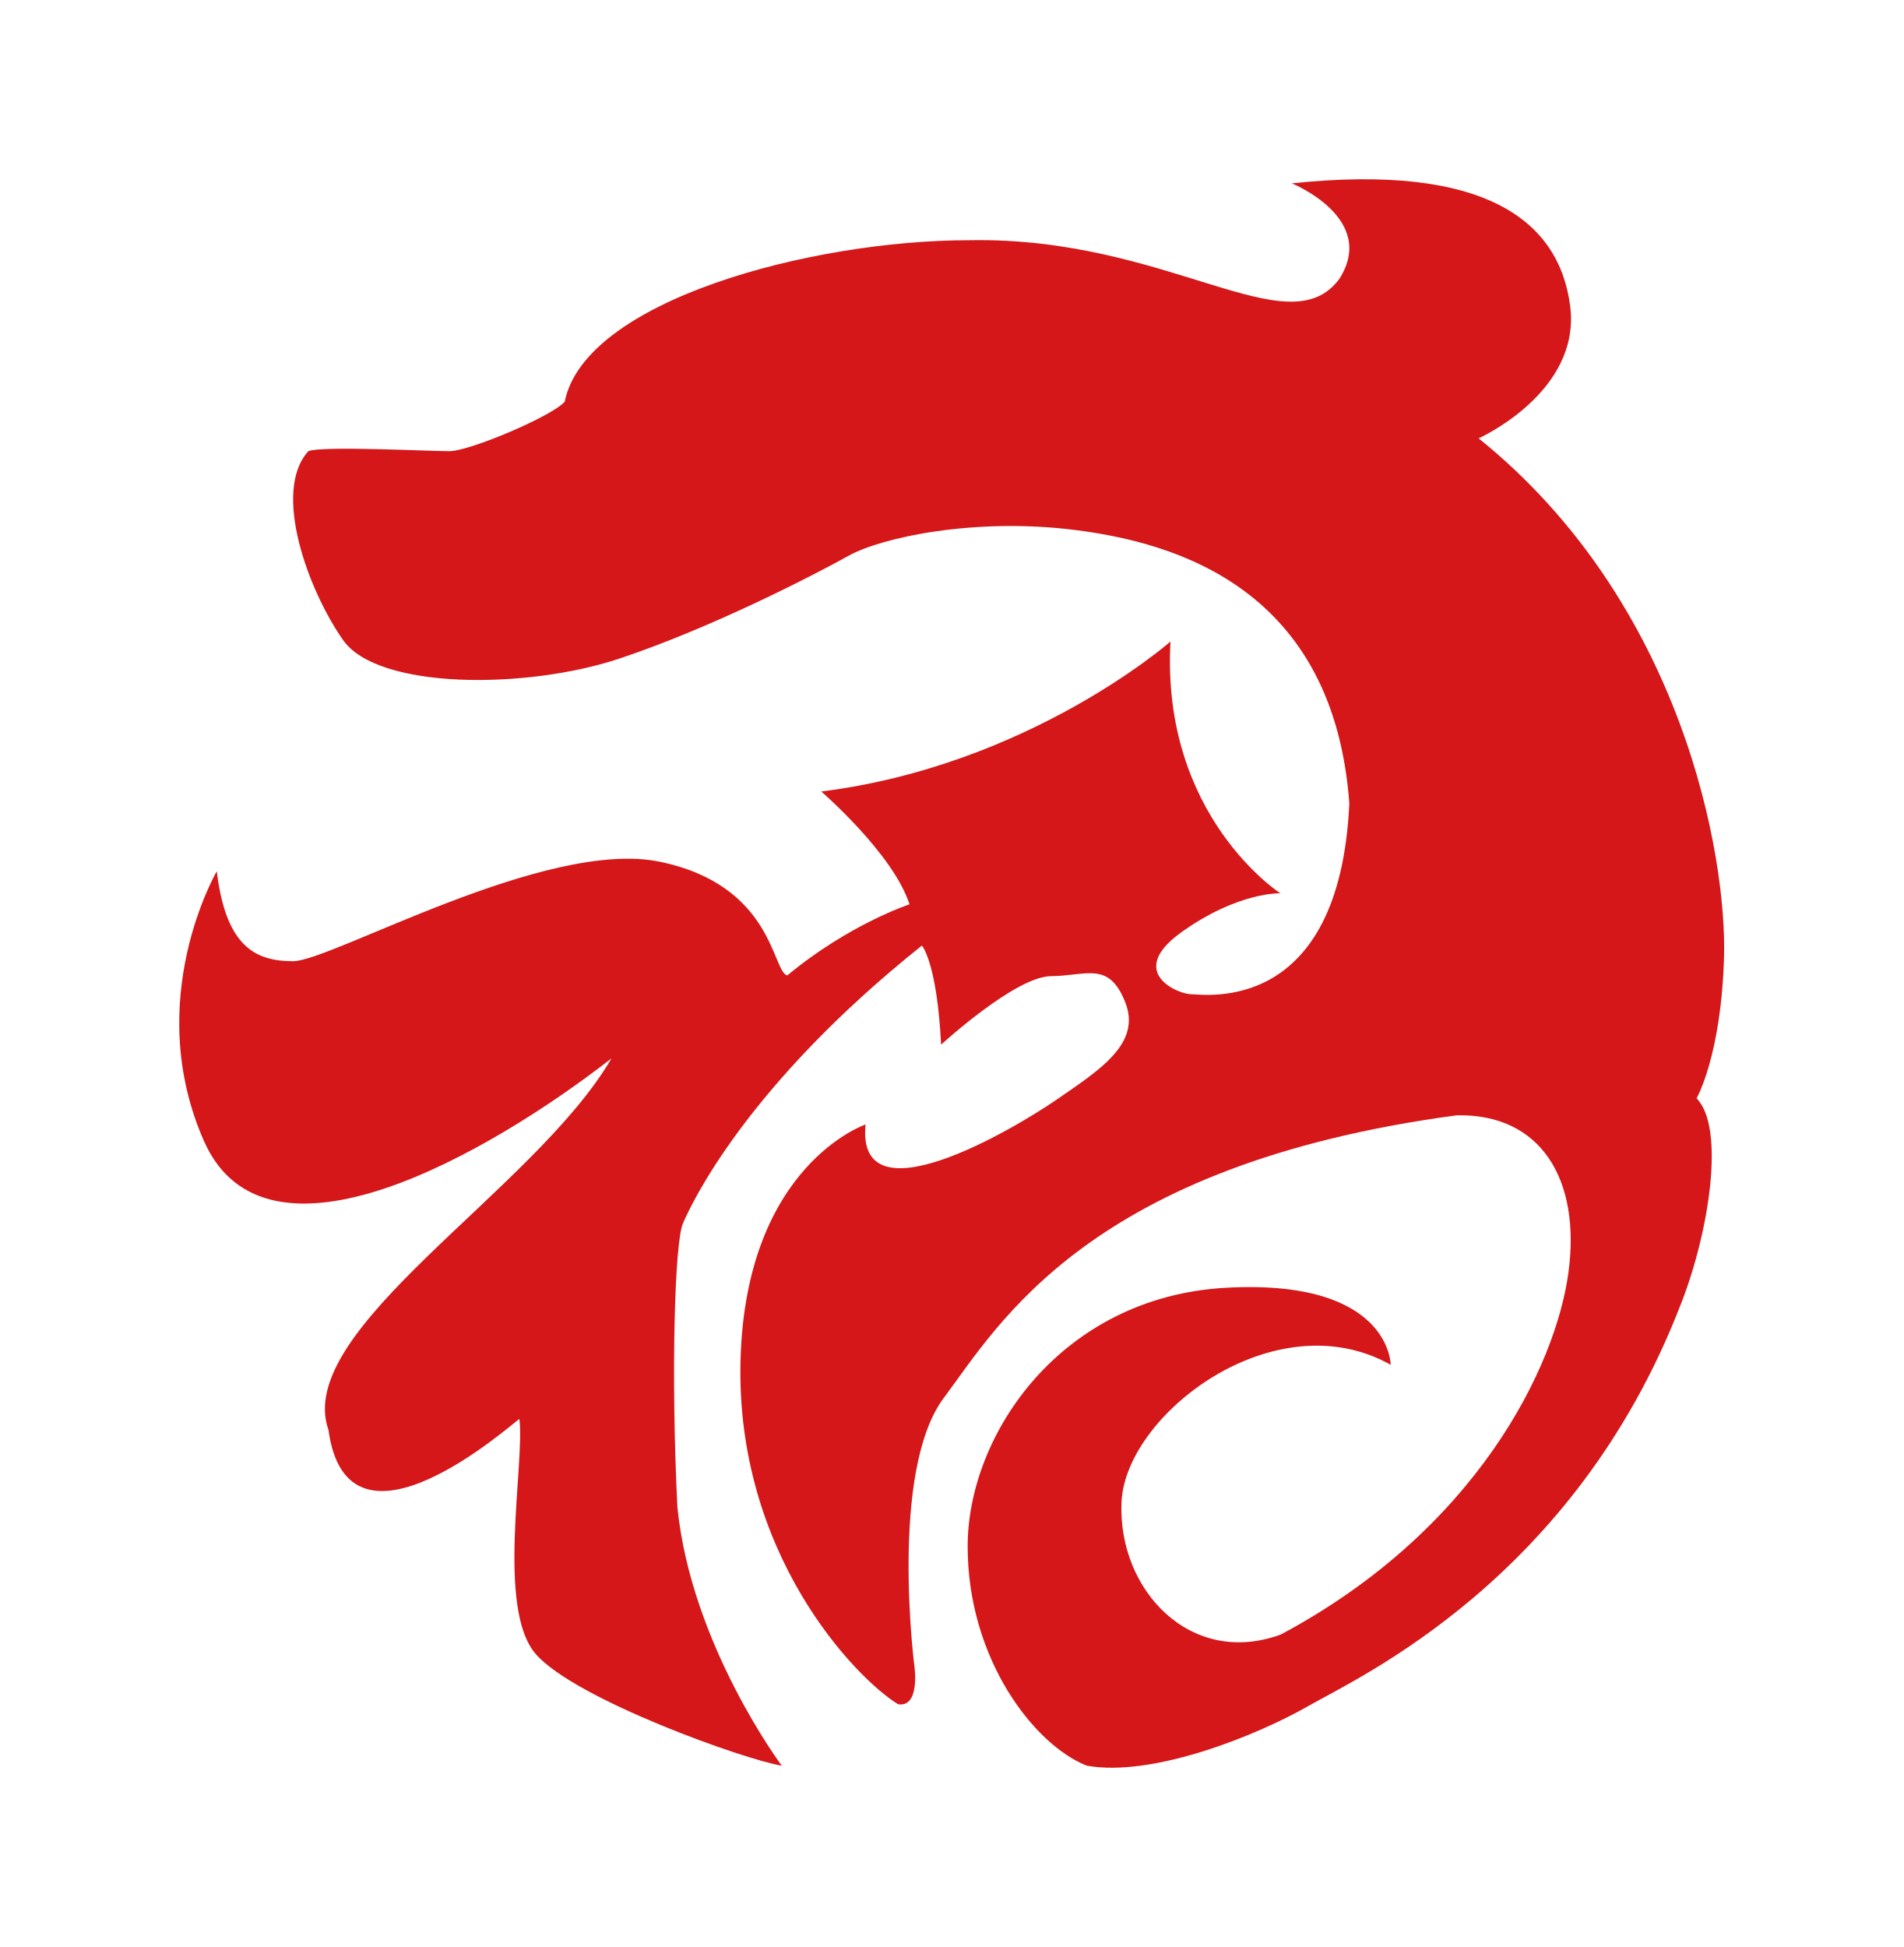
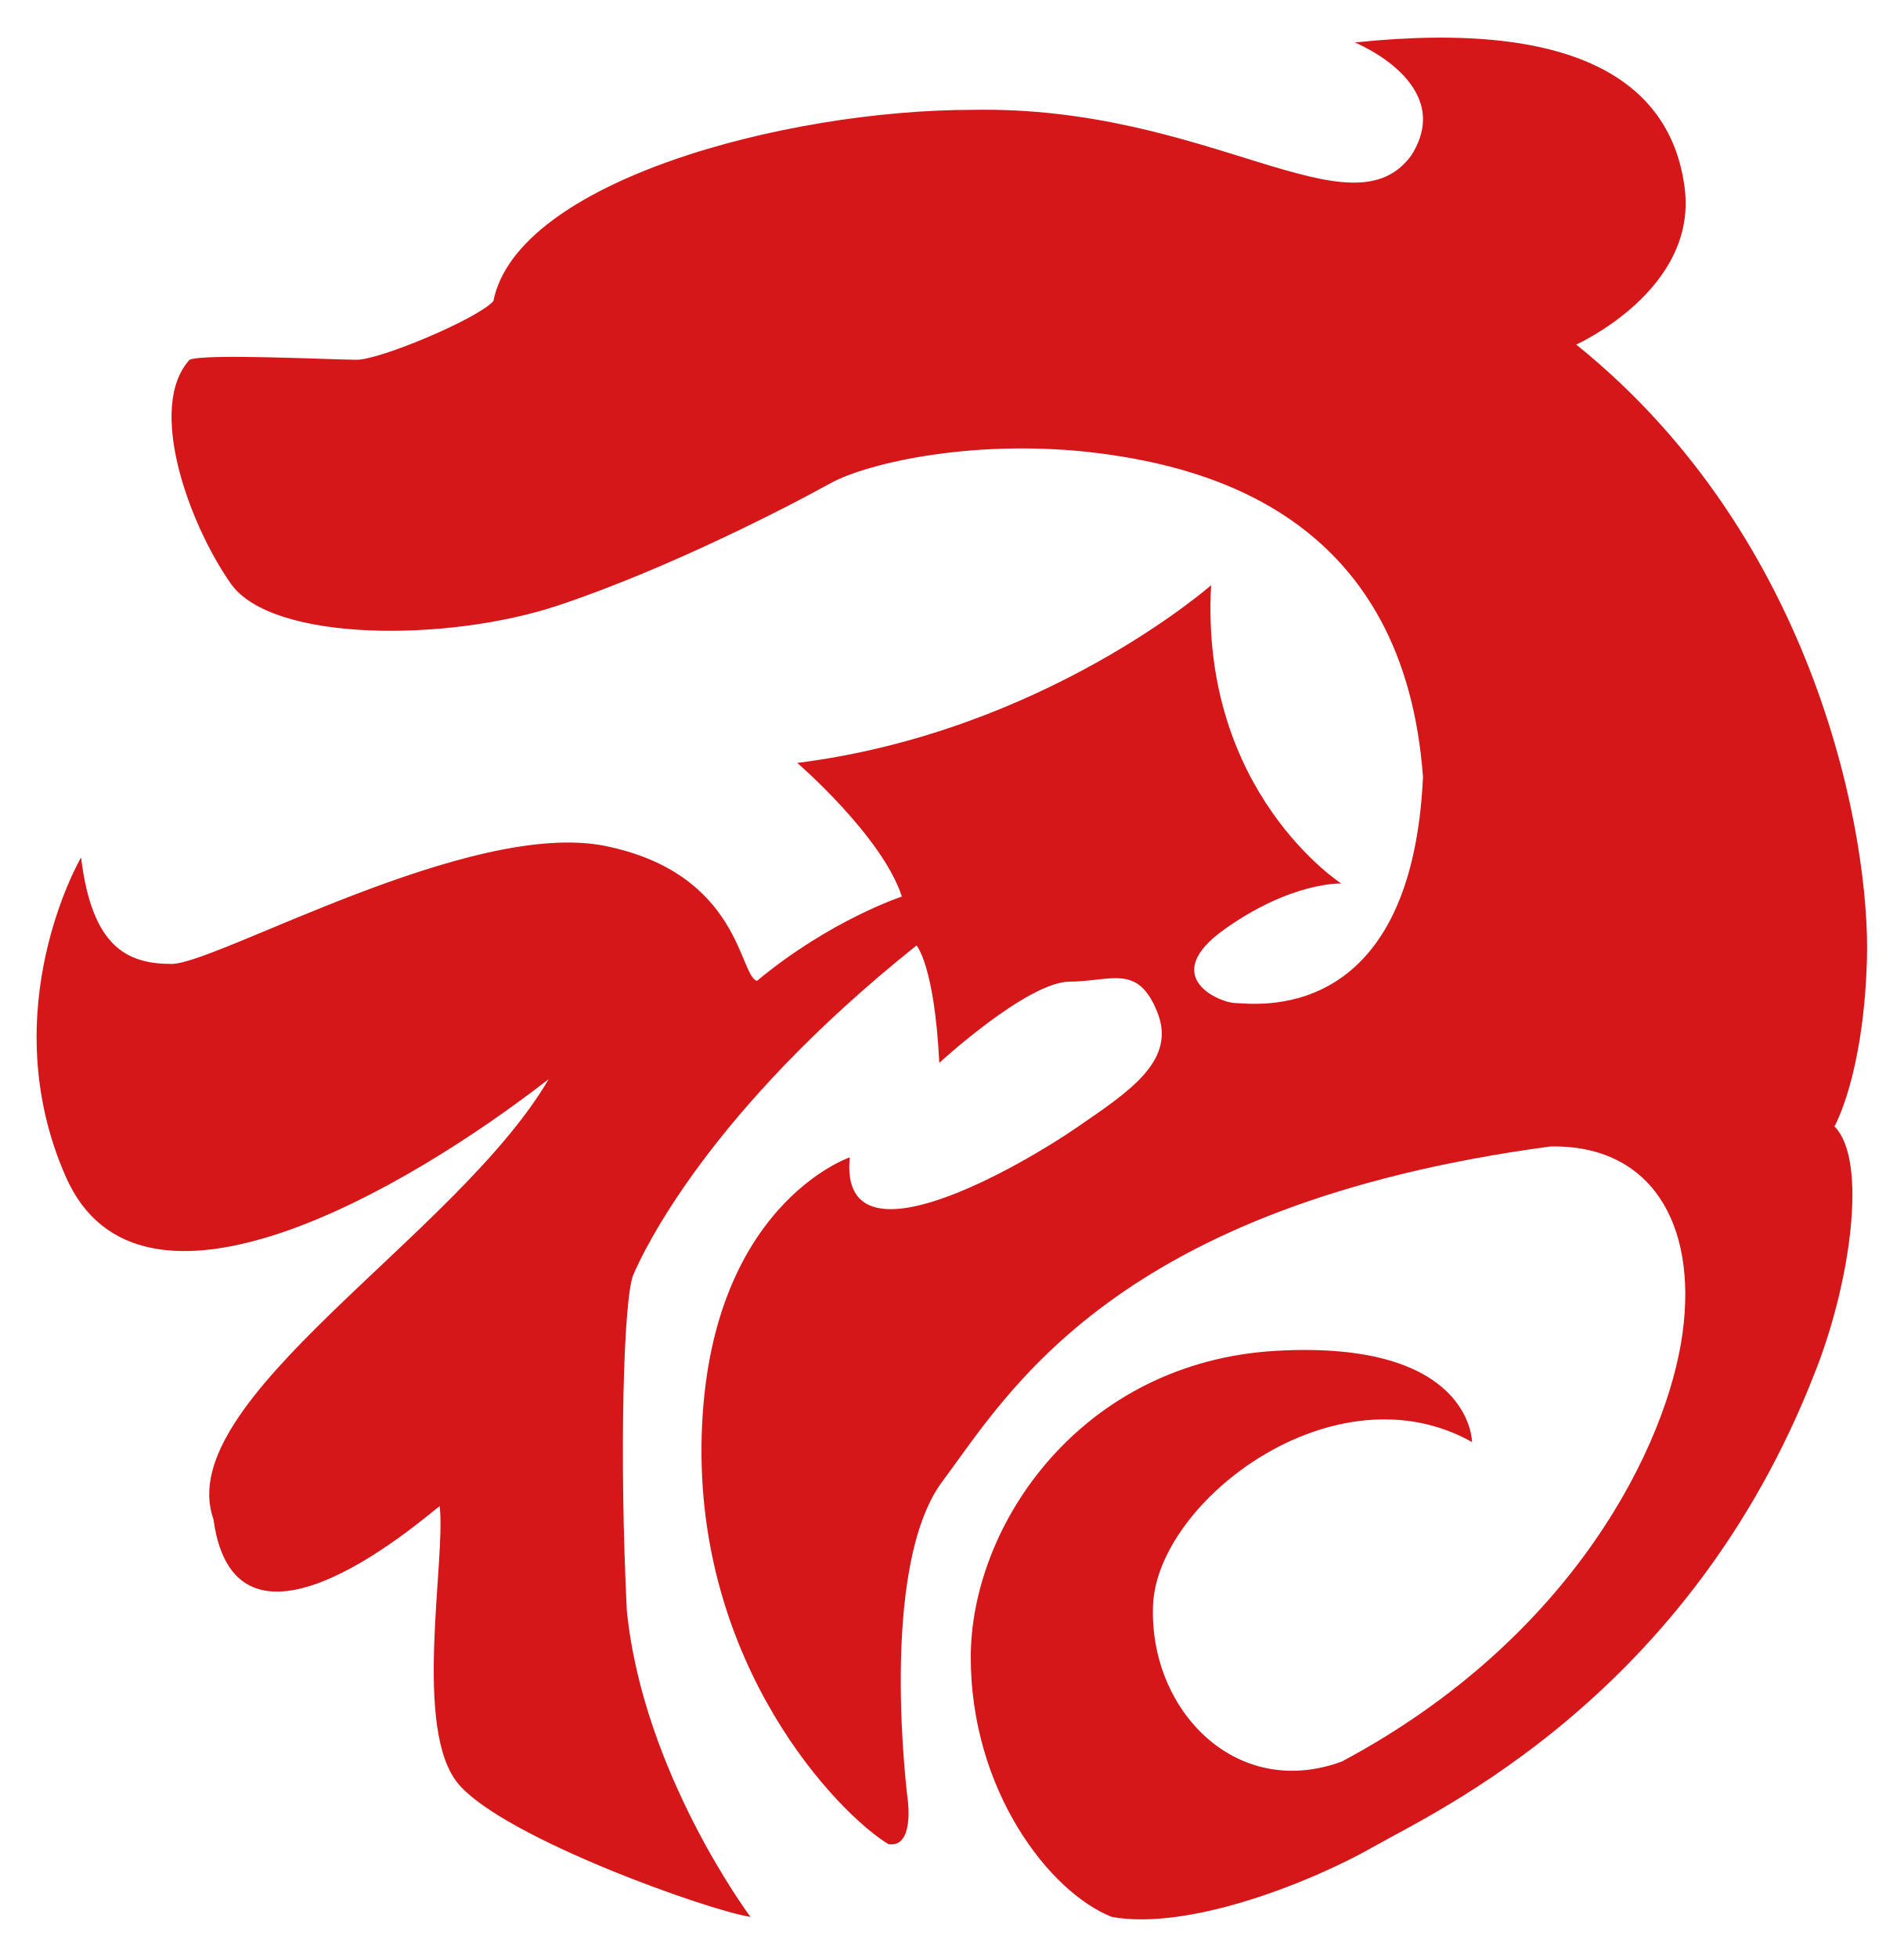
- <svg xmlns="http://www.w3.org/2000/svg" viewBox="-29.656 345.344 325.536 332.964">
+ <svg xmlns="http://www.w3.org/2000/svg" viewBox="-4.284 370.567 274.793 282.517">
  <defs>
    <clipPath id="c">
-       <rect x="-29.656" y="345.344" width="325.536" height="332.964" />
+       <rect x="-4.284" y="370.567" width="274.793" height="282.517" />
    </clipPath>
  </defs>
  <g clip-path="url(#c)">
    <path d="M191.281 376.698s14.722 5.96 8.144 16.314c-8.77 11.922-29.13-7.216-63.272-6.589-27.25 0-65.777 10.354-69.223 27.61-2.192 2.51-16.288 8.47-19.733 8.47-3.445 0-21.925-0.941-24.118 0-6.265 6.902 0 23.845 5.95 32.316 5.952 8.47 31.323 8.47 47.298 3.137 15.975-5.334 33.515-14.432 39.154-17.57 5.638-3.137 21.612-6.589 38.84-4.392 17.227 2.196 44.103 10.04 46.797 46.748-1.693 36.393-24.872 32.629-27.064 32.629-2.193 0-11.276-3.766-1.566-10.668 9.71-6.902 16.836-6.589 16.836-6.589s-20.438-13.177-18.794-43.06c0 0-24.09 21.177-59.733 25.648 0 0 12.28 10.588 15.098 19.295 0 0-10.336 3.385-20.908 12.164-2.583-0.634-2.35-15.458-21.847-19.458-19.499-4-56.183 17.02-62.664 17.02-6.48 0-11.492-2.51-13.059-15.373 0 0-12.842 21.961-2.192 46.12 10.65 24.158 48.785 2.117 69.692-14.119-13.155 22.59-54.5 46.355-48.393 63.532 3.289 24.236 31.48-1.176 32.654-1.881 0.94 7.763-3.994 32.47 2.819 40.236 6.813 7.765 35.943 18.118 42.051 19.06 0 0-15.505-20.707-17.854-44.238-1.114-22.584-0.47-45.178 0.94-48.472 1.409-3.295 10.806-23.531 40.876-47.532 0 0 2.584 2.824 3.289 16.942 0 0 12.685-11.667 18.793-11.716 6.108-0.049 9.867-2.638 12.686 4.421 2.82 7.06-4.229 11.53-11.746 16.707-7.517 5.177-34.299 20.942-32.654 4.236 0 0-20.438 6.901-21.378 40.158-0.94 33.256 19.734 54.592 26.938 58.983 3.759 0.627 2.82-6.274 2.82-6.274s-4.386-33.57 5.01-46.12c9.397-12.55 24.745-39.845 87.704-48.316 14.408-0.314 21.3 10.981 19.107 26.982-2.193 16-15.661 43.924-49.177 61.807-15.348 5.647-27.877-7.53-27.25-22.59 0.626-15.059 26.261-34.656 46.044-23.53 0 0 0-14.745-28.19-13.177-28.191 1.569-44.165 25.099-44.165 44.237 0 19.137 11.276 33.885 20.359 37.491 11.276 2.041 29.13-5.177 37.9-10.195 8.771-5.02 45.418-21.65 63.585-68.396 5.012-12.55 7.753-30.59 2.82-35.53 0 0 4.228-7.295 4.698-24.238 0.47-16.941-6.89-60.394-41.972-88.63 0 0 17.54-7.844 15.66-22.59-1.878-14.746-14.722-24.472-47.61-21.02" fill="#D51719" />
  </g>
</svg>
